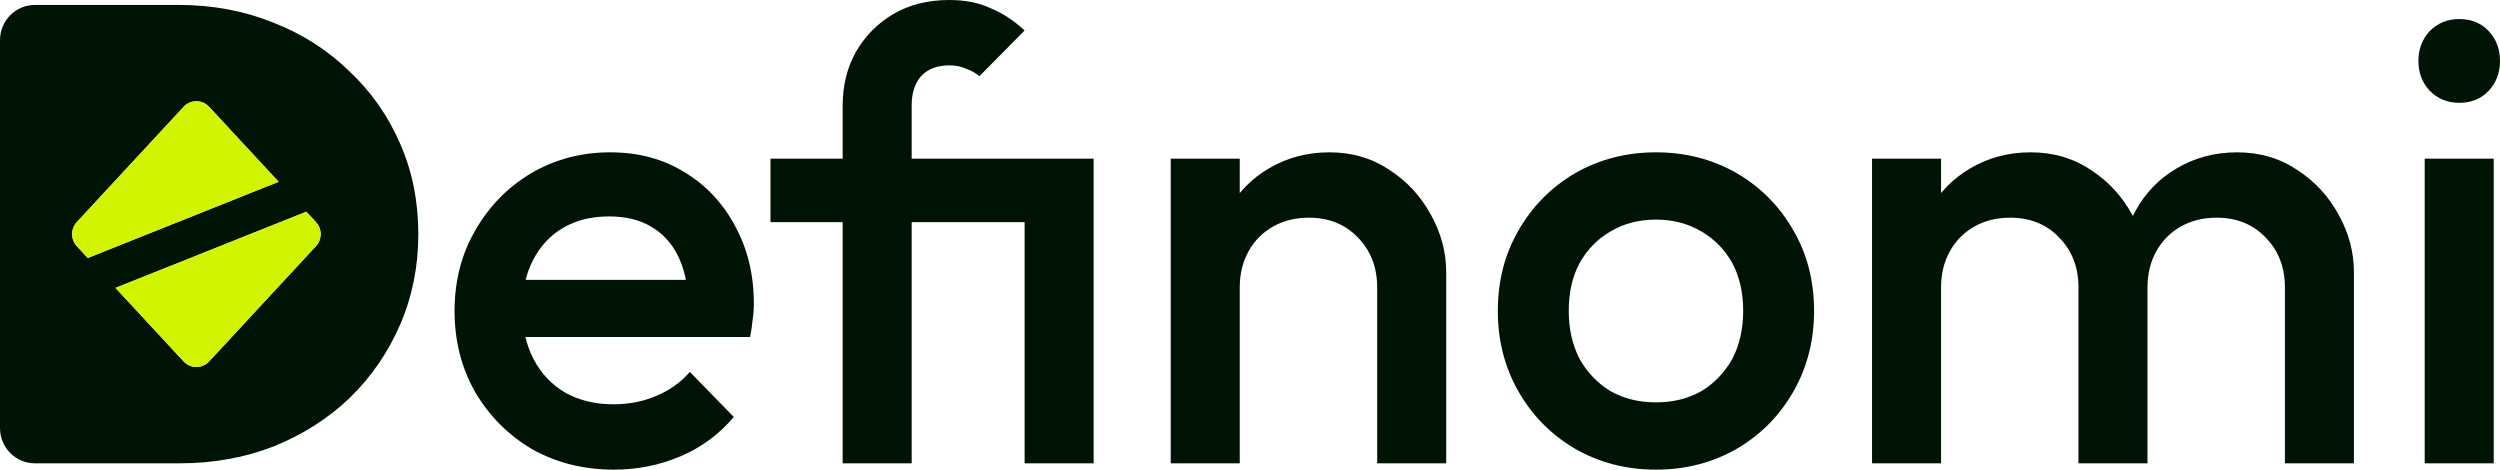
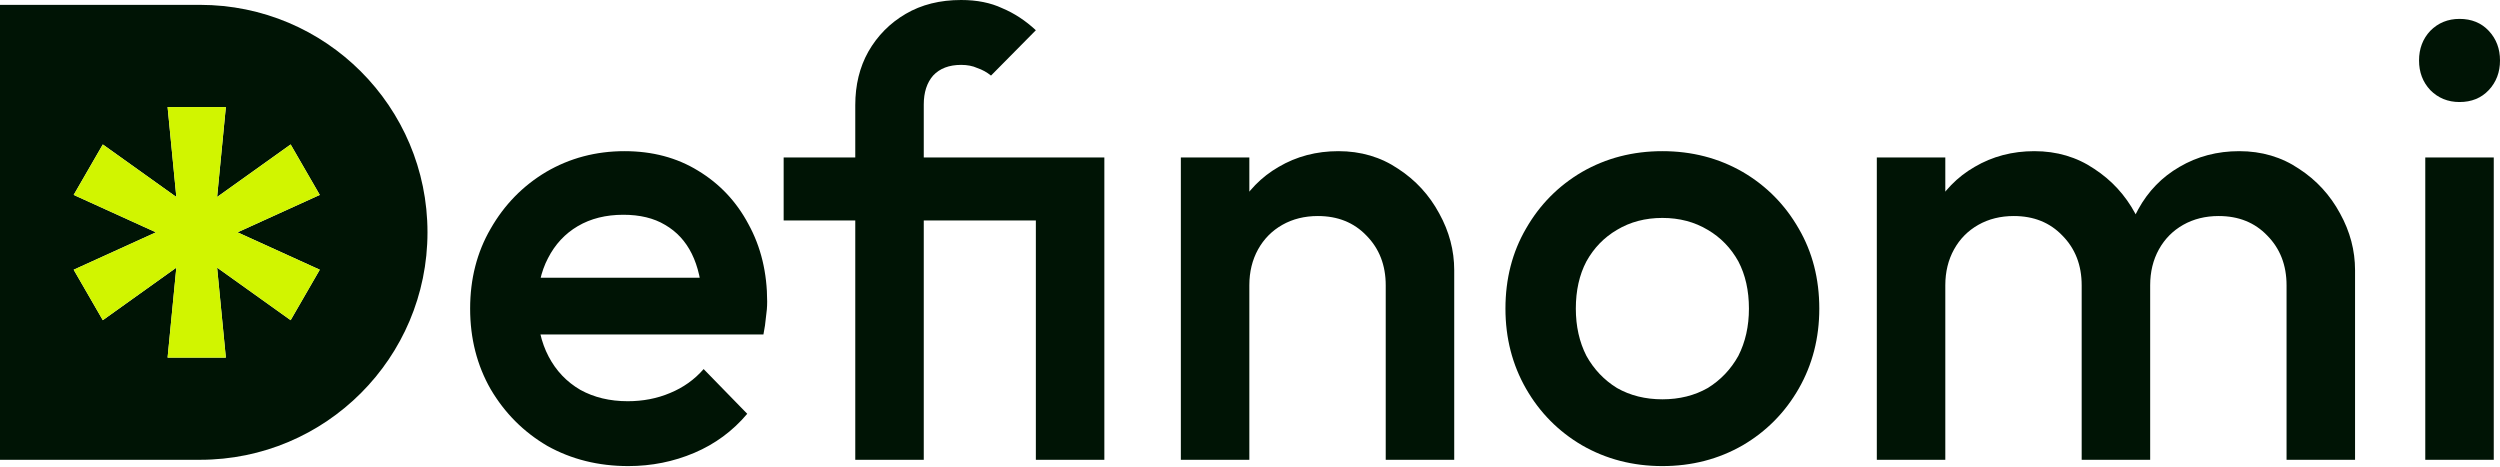
- <svg xmlns="http://www.w3.org/2000/svg" viewBox="0 0 127.754 24" fill="none" role="img" aria-label="Definomi">
-   <path fill-rule="evenodd" clip-rule="evenodd" d="M9.127 0.252C10.866 0.252 12.478 0.553 13.965 1.156C15.452 1.736 16.744 2.561 17.842 3.632C18.963 4.68 19.832 5.919 20.45 7.346C21.068 8.752 21.377 10.291 21.377 11.964C21.377 13.615 21.068 15.154 20.45 16.582C19.832 18.009 18.975 19.259 17.877 20.329C16.779 21.378 15.486 22.203 13.999 22.806C12.512 23.386 10.911 23.676 9.196 23.676H1.781C0.798 23.676 0 22.869 0 21.874V2.054C0 1.059 0.798 0.252 1.781 0.252H9.127ZM9.386 5.458L3.926 11.348C3.605 11.694 3.605 12.234 3.926 12.58L4.485 13.183L5.902 14.712L9.386 18.47C9.737 18.85 10.333 18.85 10.685 18.47L16.144 12.58C16.466 12.234 16.466 11.694 16.144 11.348L15.653 10.818L14.236 9.289L10.685 5.458C10.333 5.078 9.737 5.078 9.386 5.458Z" fill="#001405" />
-   <path d="M123.906 23.676L123.906 8.108L127.433 8.108L127.433 23.676L123.906 23.676ZM125.67 5.254C125.071 5.254 124.569 5.049 124.163 4.638C123.778 4.227 123.585 3.719 123.585 3.114C123.585 2.508 123.778 2 124.163 1.589C124.569 1.178 125.071 0.973 125.67 0.973C126.289 0.973 126.792 1.178 127.177 1.589C127.561 2 127.754 2.508 127.754 3.114C127.754 3.719 127.561 4.227 127.177 4.638C126.792 5.049 126.289 5.254 125.67 5.254Z" fill="#001405" />
-   <path d="M106.213 23.676L106.213 14.692C106.213 13.654 105.882 12.8 105.219 12.13C104.578 11.46 103.744 11.124 102.718 11.124C102.034 11.124 101.425 11.276 100.891 11.578C100.356 11.881 99.939 12.303 99.64 12.843C99.341 13.384 99.191 14 99.191 14.692L97.812 13.914C97.812 12.724 98.069 11.676 98.582 10.768C99.095 9.838 99.8 9.114 100.698 8.595C101.617 8.054 102.643 7.784 103.776 7.784C104.931 7.784 105.957 8.086 106.855 8.692C107.752 9.276 108.458 10.043 108.971 10.995C109.484 11.924 109.74 12.897 109.74 13.914L109.74 23.676L106.213 23.676ZM95.664 23.676L95.664 8.108L99.191 8.108L99.191 23.676L95.664 23.676ZM116.763 23.676L116.763 14.692C116.763 13.654 116.431 12.8 115.769 12.13C115.127 11.46 114.294 11.124 113.268 11.124C112.583 11.124 111.974 11.276 111.44 11.578C110.905 11.881 110.489 12.303 110.189 12.843C109.89 13.384 109.74 14 109.74 14.692L108.362 13.914C108.362 12.724 108.618 11.676 109.131 10.768C109.644 9.838 110.35 9.114 111.247 8.595C112.167 8.054 113.193 7.784 114.326 7.784C115.48 7.784 116.506 8.086 117.404 8.692C118.302 9.276 119.007 10.043 119.52 10.995C120.033 11.924 120.29 12.897 120.29 13.914L120.29 23.676L116.763 23.676Z" fill="#001405" />
-   <path d="M84.622 24C83.104 24 81.725 23.643 80.485 22.93C79.267 22.216 78.305 21.243 77.6 20.011C76.894 18.778 76.541 17.405 76.541 15.892C76.541 14.357 76.894 12.984 77.6 11.773C78.305 10.54 79.267 9.568 80.485 8.854C81.725 8.141 83.104 7.784 84.622 7.784C86.139 7.784 87.518 8.141 88.758 8.854C89.977 9.568 90.939 10.54 91.644 11.773C92.349 12.984 92.702 14.357 92.702 15.892C92.702 17.405 92.349 18.778 91.644 20.011C90.939 21.243 89.977 22.216 88.758 22.93C87.518 23.643 86.139 24 84.622 24ZM84.622 11.222C83.745 11.222 82.965 11.427 82.281 11.838C81.618 12.227 81.095 12.768 80.71 13.46C80.346 14.151 80.165 14.962 80.165 15.892C80.165 16.8 80.346 17.611 80.71 18.324C81.095 19.016 81.618 19.568 82.281 19.978C82.965 20.368 83.745 20.562 84.622 20.562C85.498 20.562 86.278 20.368 86.962 19.978C87.625 19.568 88.149 19.016 88.534 18.324C88.897 17.611 89.079 16.8 89.079 15.892C89.079 14.962 88.897 14.151 88.534 13.46C88.149 12.768 87.625 12.227 86.962 11.838C86.278 11.427 85.498 11.222 84.622 11.222Z" fill="#001405" />
-   <path d="M70.376 23.676V14.692C70.376 13.654 70.044 12.8 69.382 12.13C68.74 11.46 67.907 11.124 66.881 11.124C66.197 11.124 65.587 11.276 65.053 11.578C64.518 11.881 64.102 12.303 63.802 12.843C63.503 13.384 63.353 14 63.353 14.692L61.975 13.914C61.975 12.724 62.231 11.676 62.744 10.768C63.257 9.838 63.963 9.114 64.861 8.595C65.78 8.054 66.806 7.784 67.939 7.784C69.093 7.784 70.119 8.086 71.017 8.692C71.915 9.276 72.62 10.043 73.133 10.995C73.646 11.924 73.903 12.897 73.903 13.914V23.676H70.376ZM59.826 23.676V8.108H63.353V23.676H59.826Z" fill="#001405" />
-   <path d="M43.061 23.676V5.416C43.061 4.378 43.285 3.459 43.734 2.659C44.204 1.838 44.846 1.189 45.658 0.714C46.47 0.238 47.422 0 48.512 0C49.324 0 50.029 0.141 50.628 0.422C51.248 0.681 51.825 1.059 52.359 1.557L50.051 3.892C49.837 3.719 49.602 3.589 49.345 3.503C49.11 3.395 48.832 3.341 48.512 3.341C47.892 3.341 47.411 3.524 47.069 3.892C46.748 4.259 46.588 4.757 46.588 5.384V23.676H43.061ZM39.373 11.351V8.108H54.38V11.351H39.373ZM52.359 23.676V8.108H55.887V23.676H52.359Z" fill="#001405" />
-   <path d="M31.374 24C29.834 24 28.445 23.654 27.205 22.962C25.987 22.249 25.014 21.276 24.287 20.043C23.582 18.811 23.229 17.427 23.229 15.892C23.229 14.357 23.582 12.984 24.287 11.773C24.993 10.54 25.944 9.568 27.141 8.854C28.36 8.141 29.706 7.784 31.181 7.784C32.614 7.784 33.875 8.119 34.965 8.789C36.076 9.459 36.942 10.378 37.562 11.546C38.203 12.713 38.524 14.043 38.524 15.535C38.524 15.795 38.503 16.065 38.46 16.346C38.438 16.605 38.396 16.897 38.332 17.222H25.698V14.303H36.504L35.189 15.47C35.147 14.519 34.965 13.719 34.644 13.07C34.324 12.422 33.864 11.924 33.265 11.578C32.688 11.232 31.972 11.059 31.117 11.059C30.219 11.059 29.439 11.254 28.776 11.643C28.114 12.032 27.601 12.584 27.237 13.297C26.874 13.989 26.692 14.822 26.692 15.795C26.692 16.768 26.884 17.622 27.269 18.357C27.654 19.092 28.199 19.665 28.905 20.076C29.61 20.465 30.422 20.66 31.341 20.66C32.133 20.66 32.859 20.519 33.522 20.238C34.206 19.957 34.783 19.546 35.254 19.005L37.498 21.308C36.75 22.195 35.841 22.865 34.773 23.319C33.704 23.773 32.571 24 31.374 24Z" fill="#001405" />
-   <path d="M16.93 10.309L15.653 10.818L5.902 14.712L3.935 15.498L3.212 13.691L4.485 13.183L14.236 9.289L16.206 8.502L16.93 10.309Z" fill="#001405" />
-   <path d="M10.685 18.47L16.144 12.58C16.466 12.234 16.466 11.694 16.144 11.348L15.653 10.818L5.902 14.712L9.386 18.47C9.737 18.85 10.333 18.85 10.685 18.47Z" fill="#D1F500" />
-   <path d="M9.386 5.458L3.926 11.348C3.605 11.694 3.605 12.234 3.926 12.58L4.485 13.183L14.236 9.289L10.685 5.458C10.333 5.078 9.737 5.078 9.386 5.458Z" fill="#D1F500" />
+ <svg xmlns="http://www.w3.org/2000/svg" viewBox="0 0 128.734 24" fill="none" role="img" aria-label="Definomi">
+   <path fill-rule="evenodd" clip-rule="evenodd" d="M0 0.25H10.3A11.713 11.713 0 0 1 10.3 23.676H0ZM11.18 13.781L11.63 18.413L8.63 18.413L9.08 13.781L5.294 16.487L3.794 13.889L8.03 11.963L3.794 10.037L5.294 7.439L9.08 10.144L8.63 5.513L11.63 5.513L11.18 10.144L14.966 7.439L16.466 10.037L12.23 11.963L16.466 13.889L14.966 16.487Z" fill="#001405" />
+   <path d="M11.18 13.781L11.63 18.413L8.63 18.413L9.08 13.781L5.294 16.487L3.794 13.889L8.03 11.963L3.794 10.037L5.294 7.439L9.08 10.144L8.63 5.513L11.63 5.513L11.18 10.144L14.966 7.439L16.466 10.037L12.23 11.963L16.466 13.889L14.966 16.487Z" fill="#D1F500" />
+   <path d="M32.354 24C30.814 24 29.425 23.654 28.185 22.962C26.967 22.249 25.994 21.276 25.267 20.043C24.562 18.811 24.209 17.427 24.209 15.892C24.209 14.357 24.562 12.984 25.267 11.773C25.973 10.54 26.924 9.568 28.121 8.854C29.34 8.14 30.686 7.784 32.161 7.784C33.593 7.784 34.855 8.119 35.945 8.789C37.056 9.46 37.922 10.378 38.542 11.546C39.183 12.713 39.504 14.043 39.504 15.535C39.504 15.795 39.483 16.065 39.44 16.346C39.419 16.605 39.376 16.897 39.312 17.222H26.678V14.303H37.484L36.169 15.47C36.127 14.519 35.945 13.719 35.624 13.07C35.304 12.422 34.844 11.924 34.245 11.578C33.668 11.232 32.952 11.059 32.097 11.059C31.199 11.059 30.419 11.254 29.756 11.643C29.094 12.032 28.581 12.584 28.217 13.297C27.854 13.989 27.672 14.822 27.672 15.795C27.672 16.768 27.864 17.622 28.249 18.357C28.634 19.092 29.179 19.665 29.885 20.076C30.59 20.465 31.402 20.66 32.322 20.66C33.112 20.66 33.839 20.519 34.502 20.238C35.186 19.957 35.763 19.546 36.233 19.005L38.478 21.308C37.73 22.195 36.821 22.865 35.752 23.319C34.684 23.773 33.551 24 32.354 24Z" fill="#001405" />
+   <path d="M44.041 23.676V5.416C44.041 4.378 44.265 3.459 44.714 2.659C45.184 1.838 45.826 1.189 46.638 0.714C47.45 0.238 48.401 0 49.492 0C50.304 0 51.01 0.141 51.608 0.422C52.228 0.681 52.805 1.06 53.34 1.557L51.031 3.892C50.817 3.719 50.582 3.589 50.325 3.503C50.09 3.395 49.812 3.341 49.492 3.341C48.872 3.341 48.391 3.524 48.049 3.892C47.728 4.26 47.568 4.757 47.568 5.384V23.676H44.041ZM40.353 11.351V8.108H55.36V11.351H40.353ZM53.34 23.676V8.108H56.867V23.676H53.34Z" fill="#001405" />
+   <path d="M71.356 23.676V14.692C71.356 13.654 71.024 12.8 70.362 12.13C69.72 11.46 68.887 11.124 67.861 11.124C67.177 11.124 66.567 11.276 66.033 11.578C65.498 11.881 65.082 12.303 64.782 12.843C64.483 13.384 64.333 14 64.333 14.692L62.955 13.914C62.955 12.724 63.211 11.676 63.724 10.768C64.237 9.838 64.943 9.114 65.841 8.595C66.76 8.054 67.786 7.784 68.919 7.784C70.073 7.784 71.099 8.086 71.997 8.692C72.895 9.276 73.6 10.043 74.113 10.995C74.626 11.924 74.883 12.897 74.883 13.914V23.676H71.356ZM60.806 23.676V8.108H64.333V23.676H60.806Z" fill="#001405" />
+   <path d="M85.602 24C84.084 24 82.705 23.643 81.465 22.93C80.247 22.216 79.285 21.243 78.579 20.011C77.874 18.778 77.521 17.405 77.521 15.892C77.521 14.357 77.874 12.984 78.579 11.773C79.285 10.54 80.247 9.568 81.465 8.854C82.705 8.14 84.084 7.784 85.602 7.784C87.119 7.784 88.498 8.14 89.738 8.854C90.957 9.568 91.918 10.54 92.624 11.773C93.329 12.984 93.682 14.357 93.682 15.892C93.682 17.405 93.329 18.778 92.624 20.011C91.918 21.243 90.957 22.216 89.738 22.93C88.498 23.643 87.119 24 85.602 24ZM85.602 11.222C84.725 11.222 83.945 11.427 83.261 11.838C82.598 12.227 82.075 12.768 81.69 13.46C81.326 14.151 81.145 14.962 81.145 15.892C81.145 16.8 81.326 17.611 81.69 18.324C82.075 19.016 82.598 19.568 83.261 19.978C83.945 20.368 84.725 20.562 85.602 20.562C86.478 20.562 87.258 20.368 87.942 19.978C88.605 19.568 89.129 19.016 89.514 18.324C89.877 17.611 90.059 16.8 90.059 15.892C90.059 14.962 89.877 14.151 89.514 13.46C89.129 12.768 88.605 12.227 87.942 11.838C87.258 11.427 86.478 11.222 85.602 11.222Z" fill="#001405" />
+   <path d="M107.193 23.676L107.193 14.692C107.193 13.654 106.862 12.8 106.199 12.13C105.558 11.46 104.724 11.124 103.698 11.124C103.014 11.124 102.405 11.276 101.871 11.578C101.336 11.881 100.919 12.303 100.62 12.843C100.321 13.384 100.171 14 100.171 14.692L98.792 13.914C98.792 12.724 99.049 11.676 99.562 10.768C100.075 9.838 100.78 9.114 101.678 8.595C102.597 8.054 103.623 7.784 104.756 7.784C105.911 7.784 106.937 8.086 107.835 8.692C108.732 9.276 109.438 10.043 109.951 10.995C110.464 11.924 110.72 12.897 110.72 13.914L110.72 23.676L107.193 23.676ZM96.644 23.676L96.644 8.108L100.171 8.108L100.171 23.676L96.644 23.676ZM117.743 23.676L117.743 14.692C117.743 13.654 117.411 12.8 116.749 12.13C116.107 11.46 115.274 11.124 114.248 11.124C113.563 11.124 112.954 11.276 112.42 11.578C111.885 11.881 111.469 12.303 111.169 12.843C110.87 13.384 110.72 14 110.72 14.692L109.342 13.914C109.342 12.724 109.598 11.676 110.111 10.768C110.624 9.838 111.33 9.114 112.227 8.595C113.147 8.054 114.173 7.784 115.306 7.784C116.46 7.784 117.486 8.086 118.384 8.692C119.282 9.276 119.987 10.043 120.5 10.995C121.013 11.924 121.27 12.897 121.27 13.914L121.27 23.676L117.743 23.676Z" fill="#001405" />
+   <path d="M124.886 23.676L124.886 8.108L128.413 8.108L128.413 23.676L124.886 23.676ZM126.65 5.254C126.051 5.254 125.549 5.049 125.143 4.638C124.758 4.227 124.565 3.719 124.565 3.114C124.565 2.508 124.758 2 125.143 1.589C125.549 1.178 126.051 0.973 126.65 0.973C127.269 0.973 127.772 1.178 128.157 1.589C128.541 2 128.734 2.508 128.734 3.114C128.734 3.719 128.541 4.227 128.157 4.638C127.772 5.049 127.269 5.254 126.65 5.254Z" fill="#001405" />
</svg>
